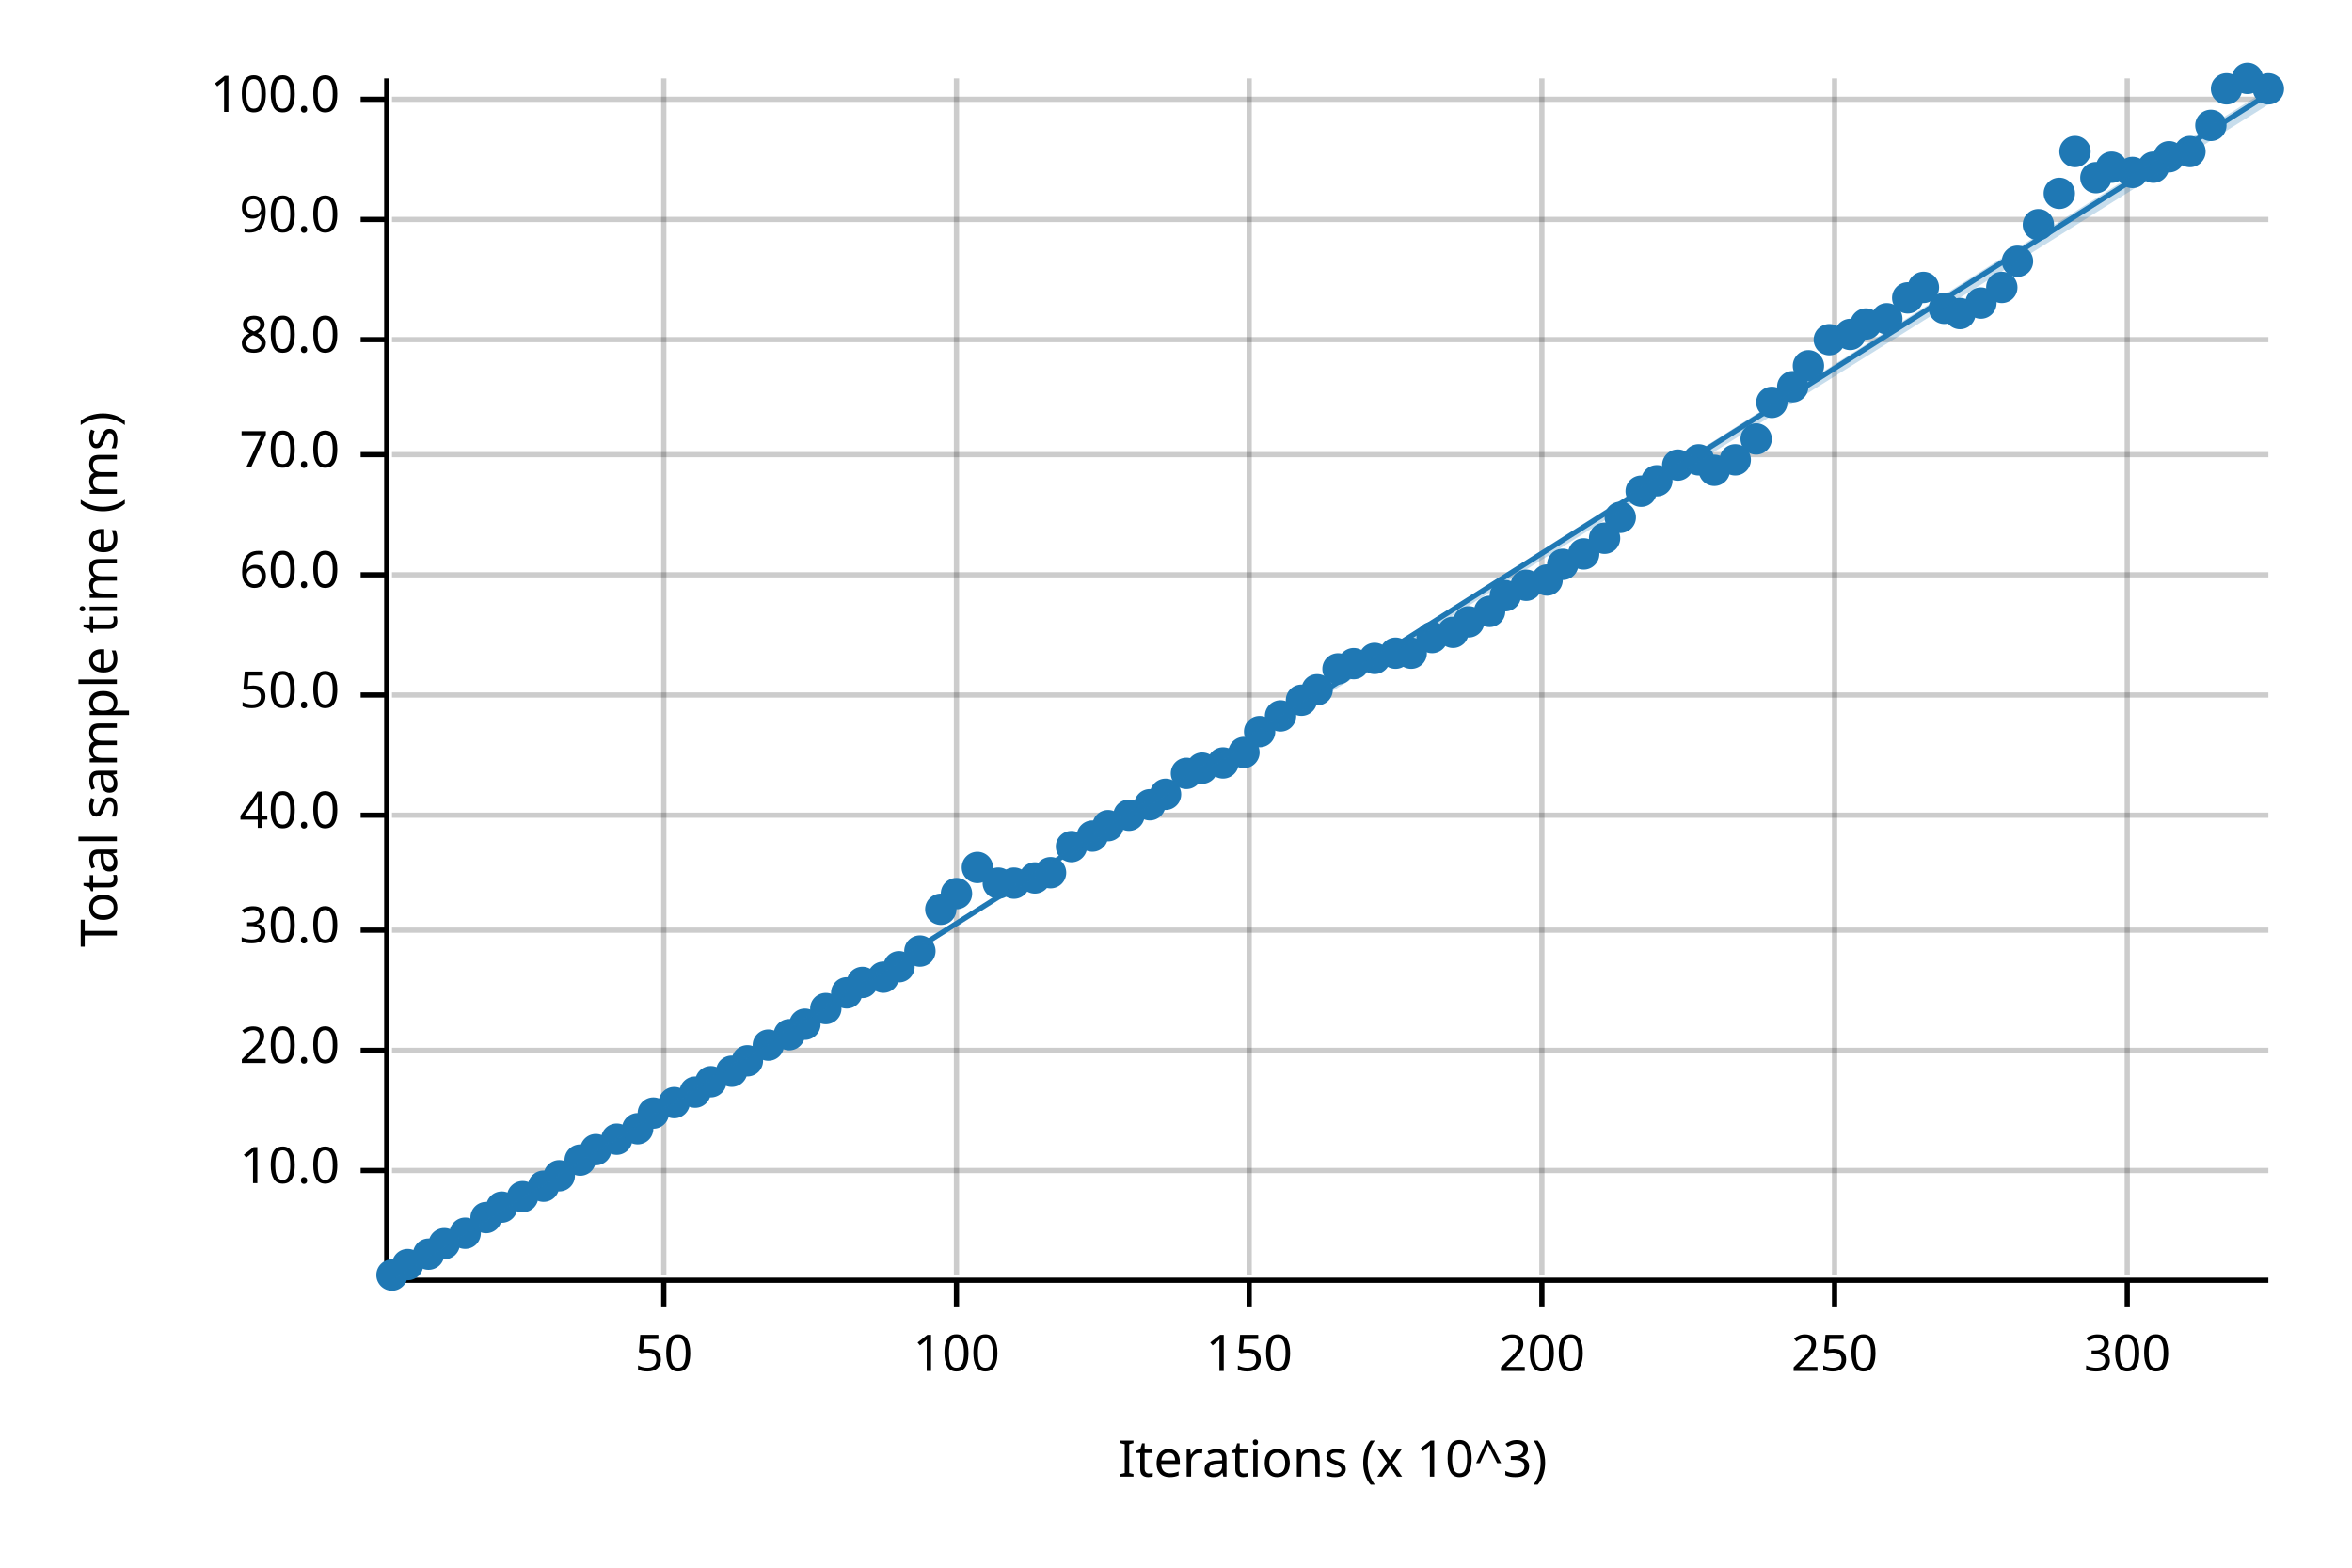
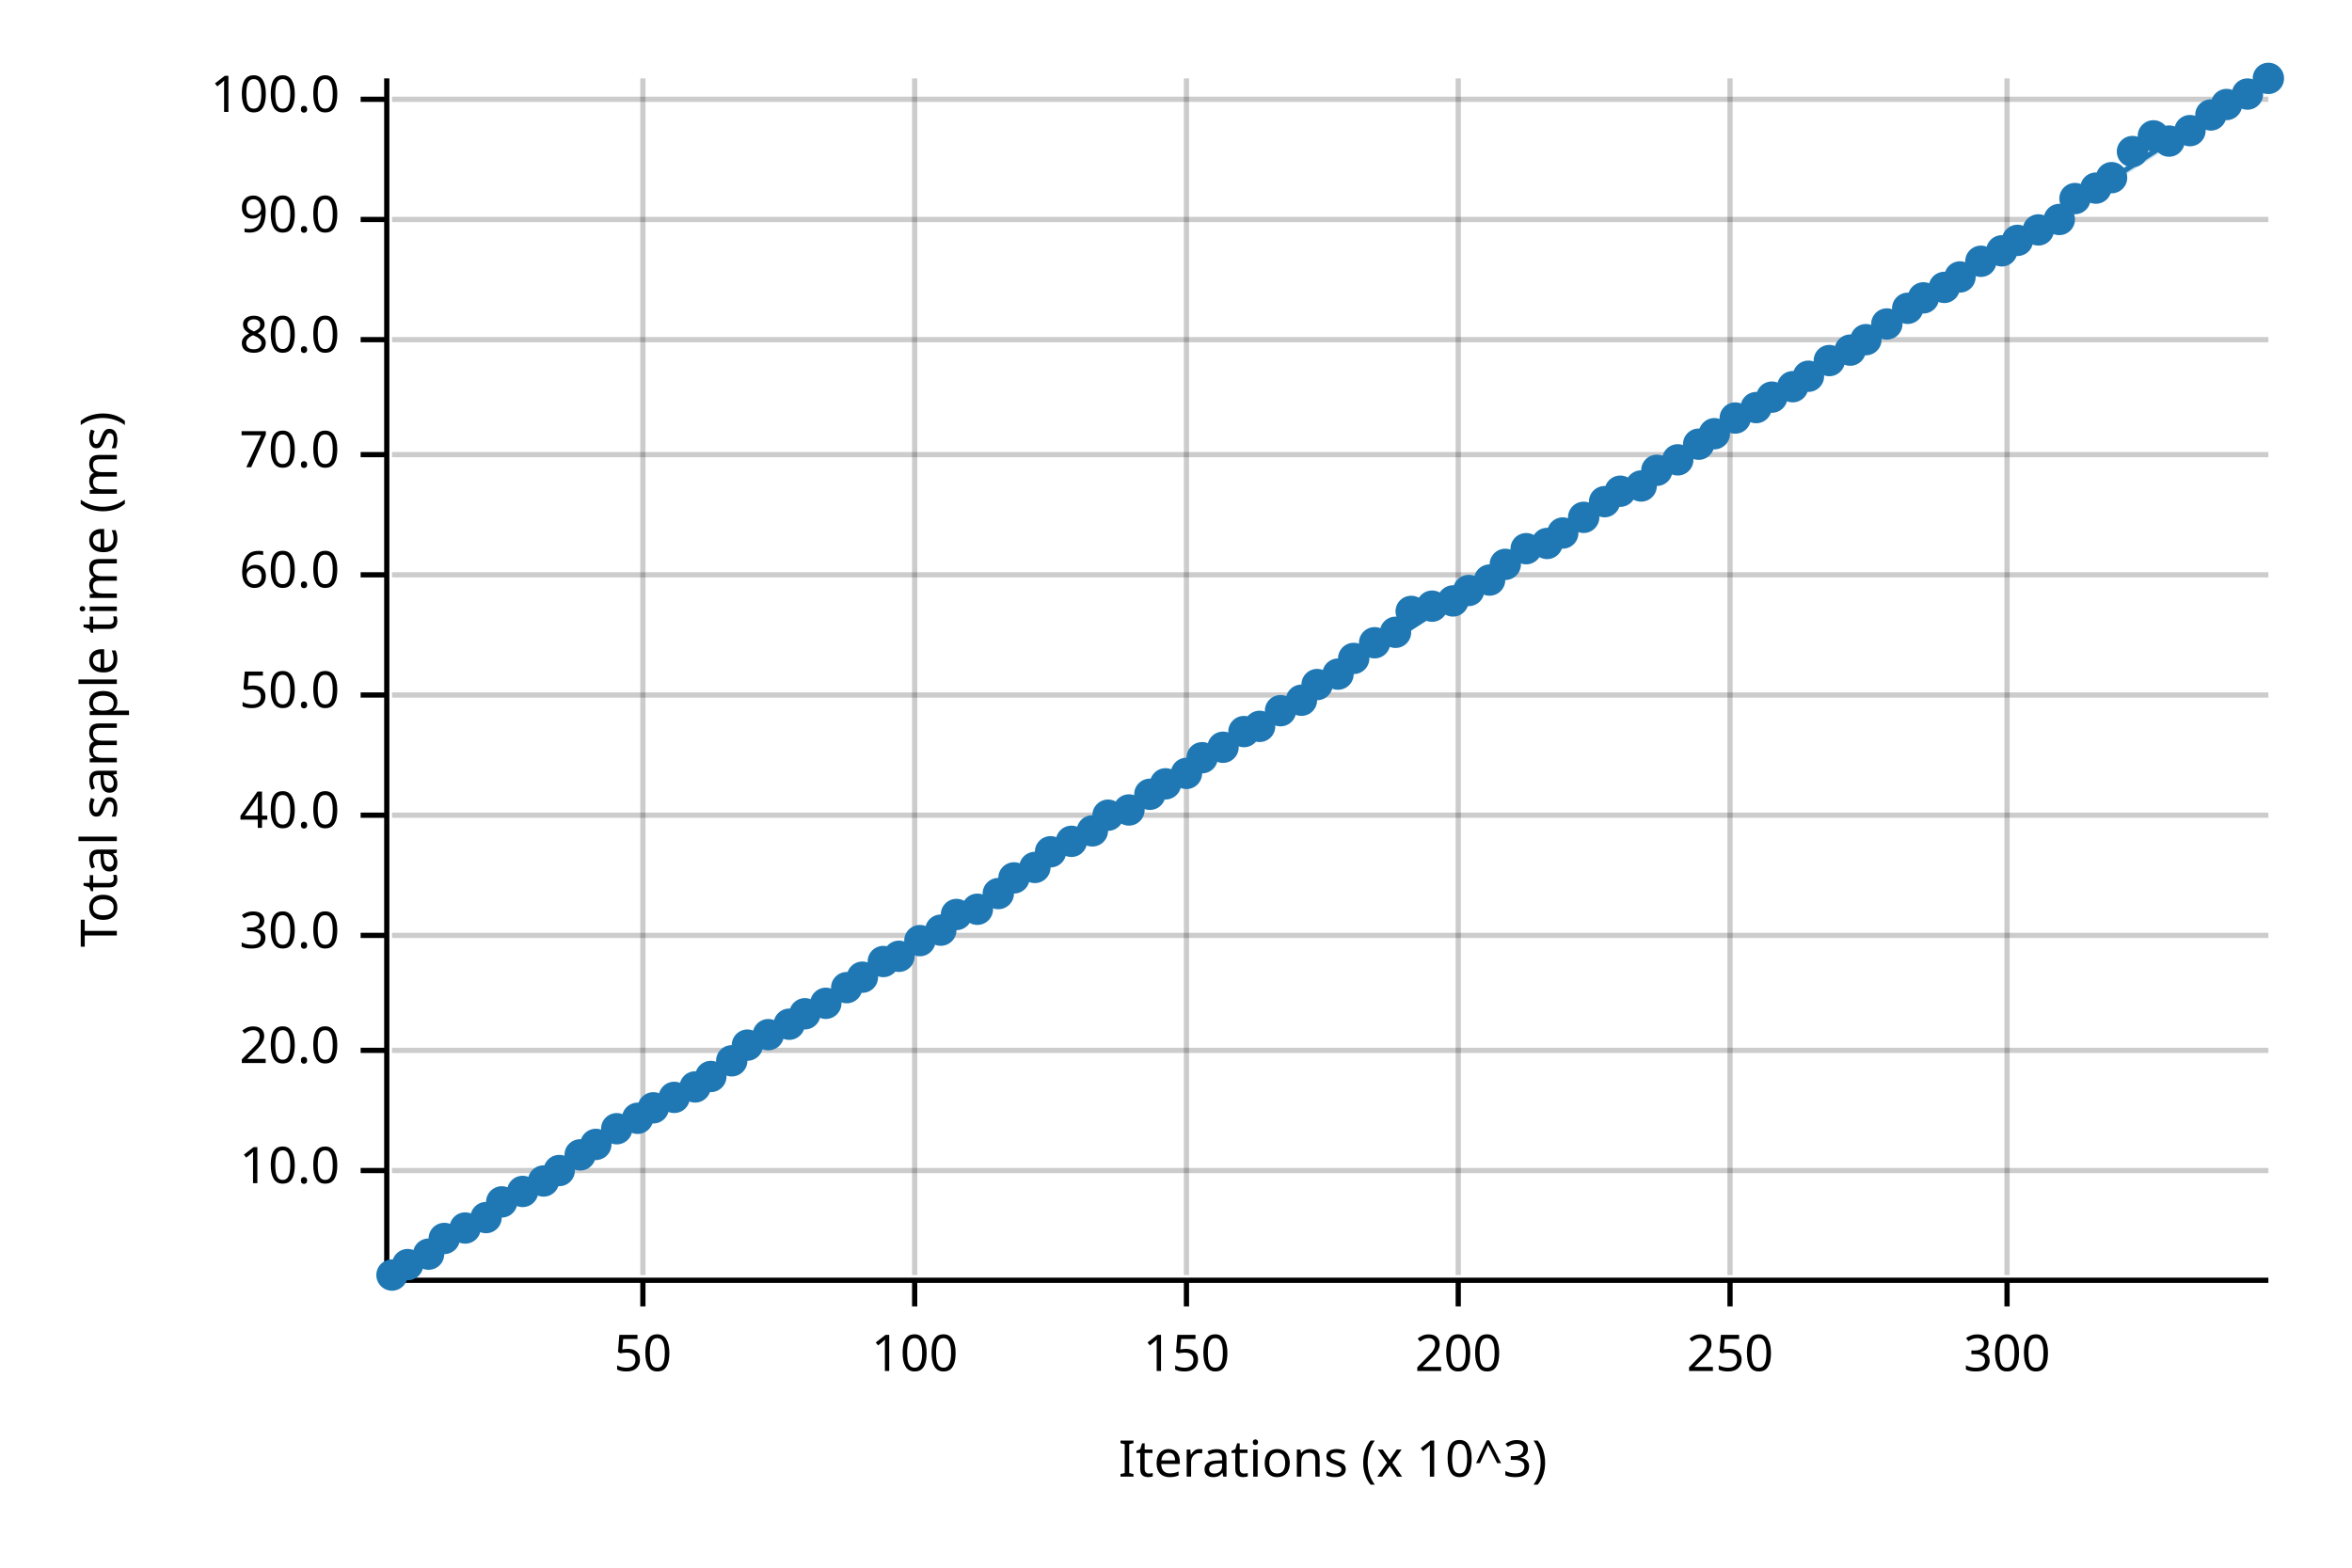
<svg xmlns="http://www.w3.org/2000/svg" width="450" height="300" viewBox="0 0 450 300">
  <text x="15" y="130" dy="0.76em" text-anchor="middle" font-family="sans-serif" font-size="9.677" opacity="1" fill="#000000" transform="rotate(270, 15, 130)">
Total sample time (ms)
</text>
  <text x="255" y="285" dy="-0.5ex" text-anchor="middle" font-family="sans-serif" font-size="9.677" opacity="1" fill="#000000">
Iterations (x 10^3)
</text>
-   <line opacity="0.2" stroke="#000000" stroke-width="1" x1="127" y1="244" x2="127" y2="15" />
-   <line opacity="0.2" stroke="#000000" stroke-width="1" x1="183" y1="244" x2="183" y2="15" />
-   <line opacity="0.2" stroke="#000000" stroke-width="1" x1="239" y1="244" x2="239" y2="15" />
-   <line opacity="0.2" stroke="#000000" stroke-width="1" x1="295" y1="244" x2="295" y2="15" />
-   <line opacity="0.2" stroke="#000000" stroke-width="1" x1="351" y1="244" x2="351" y2="15" />
-   <line opacity="0.2" stroke="#000000" stroke-width="1" x1="407" y1="244" x2="407" y2="15" />
+   <line opacity="0.2" stroke="#000000" stroke-width="1" x1="123" y1="244" x2="123" y2="15" />
+   <line opacity="0.2" stroke="#000000" stroke-width="1" x1="175" y1="244" x2="175" y2="15" />
+   <line opacity="0.2" stroke="#000000" stroke-width="1" x1="227" y1="244" x2="227" y2="15" />
+   <line opacity="0.2" stroke="#000000" stroke-width="1" x1="279" y1="244" x2="279" y2="15" />
+   <line opacity="0.2" stroke="#000000" stroke-width="1" x1="331" y1="244" x2="331" y2="15" />
+   <line opacity="0.2" stroke="#000000" stroke-width="1" x1="384" y1="244" x2="384" y2="15" />
  <line opacity="0.2" stroke="#000000" stroke-width="1" x1="75" y1="224" x2="434" y2="224" />
  <line opacity="0.2" stroke="#000000" stroke-width="1" x1="75" y1="201" x2="434" y2="201" />
-   <line opacity="0.2" stroke="#000000" stroke-width="1" x1="75" y1="178" x2="434" y2="178" />
+   <line opacity="0.2" stroke="#000000" stroke-width="1" x1="75" y1="179" x2="434" y2="179" />
  <line opacity="0.2" stroke="#000000" stroke-width="1" x1="75" y1="156" x2="434" y2="156" />
  <line opacity="0.2" stroke="#000000" stroke-width="1" x1="75" y1="133" x2="434" y2="133" />
  <line opacity="0.2" stroke="#000000" stroke-width="1" x1="75" y1="110" x2="434" y2="110" />
  <line opacity="0.2" stroke="#000000" stroke-width="1" x1="75" y1="87" x2="434" y2="87" />
  <line opacity="0.2" stroke="#000000" stroke-width="1" x1="75" y1="65" x2="434" y2="65" />
  <line opacity="0.2" stroke="#000000" stroke-width="1" x1="75" y1="42" x2="434" y2="42" />
  <line opacity="0.2" stroke="#000000" stroke-width="1" x1="75" y1="19" x2="434" y2="19" />
  <polyline fill="none" opacity="1" stroke="#000000" stroke-width="1" points="74,15 74,244 " />
  <text x="65" y="224" dy="0.5ex" text-anchor="end" font-family="sans-serif" font-size="9.677" opacity="1" fill="#000000">
10.0
</text>
  <polyline fill="none" opacity="1" stroke="#000000" stroke-width="1" points="69,224 74,224 " />
  <text x="65" y="201" dy="0.5ex" text-anchor="end" font-family="sans-serif" font-size="9.677" opacity="1" fill="#000000">
20.0
</text>
  <polyline fill="none" opacity="1" stroke="#000000" stroke-width="1" points="69,201 74,201 " />
-   <text x="65" y="178" dy="0.5ex" text-anchor="end" font-family="sans-serif" font-size="9.677" opacity="1" fill="#000000">
+   <text x="65" y="179" dy="0.5ex" text-anchor="end" font-family="sans-serif" font-size="9.677" opacity="1" fill="#000000">
30.0
</text>
-   <polyline fill="none" opacity="1" stroke="#000000" stroke-width="1" points="69,178 74,178 " />
+   <polyline fill="none" opacity="1" stroke="#000000" stroke-width="1" points="69,179 74,179 " />
  <text x="65" y="156" dy="0.5ex" text-anchor="end" font-family="sans-serif" font-size="9.677" opacity="1" fill="#000000">
40.0
</text>
  <polyline fill="none" opacity="1" stroke="#000000" stroke-width="1" points="69,156 74,156 " />
  <text x="65" y="133" dy="0.5ex" text-anchor="end" font-family="sans-serif" font-size="9.677" opacity="1" fill="#000000">
50.0
</text>
  <polyline fill="none" opacity="1" stroke="#000000" stroke-width="1" points="69,133 74,133 " />
  <text x="65" y="110" dy="0.5ex" text-anchor="end" font-family="sans-serif" font-size="9.677" opacity="1" fill="#000000">
60.0
</text>
  <polyline fill="none" opacity="1" stroke="#000000" stroke-width="1" points="69,110 74,110 " />
  <text x="65" y="87" dy="0.5ex" text-anchor="end" font-family="sans-serif" font-size="9.677" opacity="1" fill="#000000">
70.0
</text>
  <polyline fill="none" opacity="1" stroke="#000000" stroke-width="1" points="69,87 74,87 " />
  <text x="65" y="65" dy="0.5ex" text-anchor="end" font-family="sans-serif" font-size="9.677" opacity="1" fill="#000000">
80.0
</text>
  <polyline fill="none" opacity="1" stroke="#000000" stroke-width="1" points="69,65 74,65 " />
  <text x="65" y="42" dy="0.5ex" text-anchor="end" font-family="sans-serif" font-size="9.677" opacity="1" fill="#000000">
90.0
</text>
  <polyline fill="none" opacity="1" stroke="#000000" stroke-width="1" points="69,42 74,42 " />
  <text x="65" y="19" dy="0.5ex" text-anchor="end" font-family="sans-serif" font-size="9.677" opacity="1" fill="#000000">
100.0
</text>
  <polyline fill="none" opacity="1" stroke="#000000" stroke-width="1" points="69,19 74,19 " />
  <polyline fill="none" opacity="1" stroke="#000000" stroke-width="1" points="75,245 434,245 " />
-   <text x="127" y="255" dy="0.76em" text-anchor="middle" font-family="sans-serif" font-size="9.677" opacity="1" fill="#000000">
+   <text x="123" y="255" dy="0.76em" text-anchor="middle" font-family="sans-serif" font-size="9.677" opacity="1" fill="#000000">
50
</text>
-   <polyline fill="none" opacity="1" stroke="#000000" stroke-width="1" points="127,245 127,250 " />
-   <text x="183" y="255" dy="0.76em" text-anchor="middle" font-family="sans-serif" font-size="9.677" opacity="1" fill="#000000">
+   <polyline fill="none" opacity="1" stroke="#000000" stroke-width="1" points="123,245 123,250 " />
+   <text x="175" y="255" dy="0.76em" text-anchor="middle" font-family="sans-serif" font-size="9.677" opacity="1" fill="#000000">
100
</text>
-   <polyline fill="none" opacity="1" stroke="#000000" stroke-width="1" points="183,245 183,250 " />
-   <text x="239" y="255" dy="0.76em" text-anchor="middle" font-family="sans-serif" font-size="9.677" opacity="1" fill="#000000">
+   <polyline fill="none" opacity="1" stroke="#000000" stroke-width="1" points="175,245 175,250 " />
+   <text x="227" y="255" dy="0.76em" text-anchor="middle" font-family="sans-serif" font-size="9.677" opacity="1" fill="#000000">
150
</text>
-   <polyline fill="none" opacity="1" stroke="#000000" stroke-width="1" points="239,245 239,250 " />
-   <text x="295" y="255" dy="0.76em" text-anchor="middle" font-family="sans-serif" font-size="9.677" opacity="1" fill="#000000">
+   <polyline fill="none" opacity="1" stroke="#000000" stroke-width="1" points="227,245 227,250 " />
+   <text x="279" y="255" dy="0.76em" text-anchor="middle" font-family="sans-serif" font-size="9.677" opacity="1" fill="#000000">
200
</text>
-   <polyline fill="none" opacity="1" stroke="#000000" stroke-width="1" points="295,245 295,250 " />
-   <text x="351" y="255" dy="0.76em" text-anchor="middle" font-family="sans-serif" font-size="9.677" opacity="1" fill="#000000">
+   <polyline fill="none" opacity="1" stroke="#000000" stroke-width="1" points="279,245 279,250 " />
+   <text x="331" y="255" dy="0.76em" text-anchor="middle" font-family="sans-serif" font-size="9.677" opacity="1" fill="#000000">
250
</text>
-   <polyline fill="none" opacity="1" stroke="#000000" stroke-width="1" points="351,245 351,250 " />
-   <text x="407" y="255" dy="0.76em" text-anchor="middle" font-family="sans-serif" font-size="9.677" opacity="1" fill="#000000">
+   <polyline fill="none" opacity="1" stroke="#000000" stroke-width="1" points="331,245 331,250 " />
+   <text x="384" y="255" dy="0.76em" text-anchor="middle" font-family="sans-serif" font-size="9.677" opacity="1" fill="#000000">
300
</text>
-   <polyline fill="none" opacity="1" stroke="#000000" stroke-width="1" points="407,245 407,250 " />
+   <polyline fill="none" opacity="1" stroke="#000000" stroke-width="1" points="384,245 384,250 " />
  <circle cx="75" cy="244" r="3" opacity="1" fill="#1F78B4" stroke="none" stroke-width="1" />
  <circle cx="78" cy="242" r="3" opacity="1" fill="#1F78B4" stroke="none" stroke-width="1" />
  <circle cx="82" cy="240" r="3" opacity="1" fill="#1F78B4" stroke="none" stroke-width="1" />
-   <circle cx="85" cy="238" r="3" opacity="1" fill="#1F78B4" stroke="none" stroke-width="1" />
-   <circle cx="89" cy="236" r="3" opacity="1" fill="#1F78B4" stroke="none" stroke-width="1" />
+   <circle cx="85" cy="237" r="3" opacity="1" fill="#1F78B4" stroke="none" stroke-width="1" />
+   <circle cx="89" cy="235" r="3" opacity="1" fill="#1F78B4" stroke="none" stroke-width="1" />
  <circle cx="93" cy="233" r="3" opacity="1" fill="#1F78B4" stroke="none" stroke-width="1" />
-   <circle cx="96" cy="231" r="3" opacity="1" fill="#1F78B4" stroke="none" stroke-width="1" />
-   <circle cx="100" cy="229" r="3" opacity="1" fill="#1F78B4" stroke="none" stroke-width="1" />
-   <circle cx="104" cy="227" r="3" opacity="1" fill="#1F78B4" stroke="none" stroke-width="1" />
-   <circle cx="107" cy="225" r="3" opacity="1" fill="#1F78B4" stroke="none" stroke-width="1" />
-   <circle cx="111" cy="222" r="3" opacity="1" fill="#1F78B4" stroke="none" stroke-width="1" />
-   <circle cx="114" cy="220" r="3" opacity="1" fill="#1F78B4" stroke="none" stroke-width="1" />
-   <circle cx="118" cy="218" r="3" opacity="1" fill="#1F78B4" stroke="none" stroke-width="1" />
-   <circle cx="122" cy="216" r="3" opacity="1" fill="#1F78B4" stroke="none" stroke-width="1" />
-   <circle cx="125" cy="213" r="3" opacity="1" fill="#1F78B4" stroke="none" stroke-width="1" />
-   <circle cx="129" cy="211" r="3" opacity="1" fill="#1F78B4" stroke="none" stroke-width="1" />
-   <circle cx="133" cy="209" r="3" opacity="1" fill="#1F78B4" stroke="none" stroke-width="1" />
-   <circle cx="136" cy="207" r="3" opacity="1" fill="#1F78B4" stroke="none" stroke-width="1" />
-   <circle cx="140" cy="205" r="3" opacity="1" fill="#1F78B4" stroke="none" stroke-width="1" />
-   <circle cx="143" cy="203" r="3" opacity="1" fill="#1F78B4" stroke="none" stroke-width="1" />
-   <circle cx="147" cy="200" r="3" opacity="1" fill="#1F78B4" stroke="none" stroke-width="1" />
-   <circle cx="151" cy="198" r="3" opacity="1" fill="#1F78B4" stroke="none" stroke-width="1" />
-   <circle cx="154" cy="196" r="3" opacity="1" fill="#1F78B4" stroke="none" stroke-width="1" />
-   <circle cx="158" cy="193" r="3" opacity="1" fill="#1F78B4" stroke="none" stroke-width="1" />
-   <circle cx="162" cy="190" r="3" opacity="1" fill="#1F78B4" stroke="none" stroke-width="1" />
-   <circle cx="165" cy="188" r="3" opacity="1" fill="#1F78B4" stroke="none" stroke-width="1" />
-   <circle cx="169" cy="187" r="3" opacity="1" fill="#1F78B4" stroke="none" stroke-width="1" />
-   <circle cx="172" cy="185" r="3" opacity="1" fill="#1F78B4" stroke="none" stroke-width="1" />
-   <circle cx="176" cy="182" r="3" opacity="1" fill="#1F78B4" stroke="none" stroke-width="1" />
-   <circle cx="180" cy="174" r="3" opacity="1" fill="#1F78B4" stroke="none" stroke-width="1" />
-   <circle cx="183" cy="171" r="3" opacity="1" fill="#1F78B4" stroke="none" stroke-width="1" />
-   <circle cx="187" cy="166" r="3" opacity="1" fill="#1F78B4" stroke="none" stroke-width="1" />
-   <circle cx="191" cy="169" r="3" opacity="1" fill="#1F78B4" stroke="none" stroke-width="1" />
-   <circle cx="194" cy="169" r="3" opacity="1" fill="#1F78B4" stroke="none" stroke-width="1" />
-   <circle cx="198" cy="168" r="3" opacity="1" fill="#1F78B4" stroke="none" stroke-width="1" />
-   <circle cx="201" cy="167" r="3" opacity="1" fill="#1F78B4" stroke="none" stroke-width="1" />
-   <circle cx="205" cy="162" r="3" opacity="1" fill="#1F78B4" stroke="none" stroke-width="1" />
-   <circle cx="209" cy="160" r="3" opacity="1" fill="#1F78B4" stroke="none" stroke-width="1" />
-   <circle cx="212" cy="158" r="3" opacity="1" fill="#1F78B4" stroke="none" stroke-width="1" />
-   <circle cx="216" cy="156" r="3" opacity="1" fill="#1F78B4" stroke="none" stroke-width="1" />
-   <circle cx="220" cy="154" r="3" opacity="1" fill="#1F78B4" stroke="none" stroke-width="1" />
-   <circle cx="223" cy="152" r="3" opacity="1" fill="#1F78B4" stroke="none" stroke-width="1" />
+   <circle cx="96" cy="230" r="3" opacity="1" fill="#1F78B4" stroke="none" stroke-width="1" />
+   <circle cx="100" cy="228" r="3" opacity="1" fill="#1F78B4" stroke="none" stroke-width="1" />
+   <circle cx="104" cy="226" r="3" opacity="1" fill="#1F78B4" stroke="none" stroke-width="1" />
+   <circle cx="107" cy="224" r="3" opacity="1" fill="#1F78B4" stroke="none" stroke-width="1" />
+   <circle cx="111" cy="221" r="3" opacity="1" fill="#1F78B4" stroke="none" stroke-width="1" />
+   <circle cx="114" cy="219" r="3" opacity="1" fill="#1F78B4" stroke="none" stroke-width="1" />
+   <circle cx="118" cy="216" r="3" opacity="1" fill="#1F78B4" stroke="none" stroke-width="1" />
+   <circle cx="122" cy="214" r="3" opacity="1" fill="#1F78B4" stroke="none" stroke-width="1" />
+   <circle cx="125" cy="212" r="3" opacity="1" fill="#1F78B4" stroke="none" stroke-width="1" />
+   <circle cx="129" cy="210" r="3" opacity="1" fill="#1F78B4" stroke="none" stroke-width="1" />
+   <circle cx="133" cy="208" r="3" opacity="1" fill="#1F78B4" stroke="none" stroke-width="1" />
+   <circle cx="136" cy="206" r="3" opacity="1" fill="#1F78B4" stroke="none" stroke-width="1" />
+   <circle cx="140" cy="203" r="3" opacity="1" fill="#1F78B4" stroke="none" stroke-width="1" />
+   <circle cx="143" cy="200" r="3" opacity="1" fill="#1F78B4" stroke="none" stroke-width="1" />
+   <circle cx="147" cy="198" r="3" opacity="1" fill="#1F78B4" stroke="none" stroke-width="1" />
+   <circle cx="151" cy="196" r="3" opacity="1" fill="#1F78B4" stroke="none" stroke-width="1" />
+   <circle cx="154" cy="194" r="3" opacity="1" fill="#1F78B4" stroke="none" stroke-width="1" />
+   <circle cx="158" cy="192" r="3" opacity="1" fill="#1F78B4" stroke="none" stroke-width="1" />
+   <circle cx="162" cy="189" r="3" opacity="1" fill="#1F78B4" stroke="none" stroke-width="1" />
+   <circle cx="165" cy="187" r="3" opacity="1" fill="#1F78B4" stroke="none" stroke-width="1" />
+   <circle cx="169" cy="184" r="3" opacity="1" fill="#1F78B4" stroke="none" stroke-width="1" />
+   <circle cx="172" cy="183" r="3" opacity="1" fill="#1F78B4" stroke="none" stroke-width="1" />
+   <circle cx="176" cy="180" r="3" opacity="1" fill="#1F78B4" stroke="none" stroke-width="1" />
+   <circle cx="180" cy="178" r="3" opacity="1" fill="#1F78B4" stroke="none" stroke-width="1" />
+   <circle cx="183" cy="175" r="3" opacity="1" fill="#1F78B4" stroke="none" stroke-width="1" />
+   <circle cx="187" cy="174" r="3" opacity="1" fill="#1F78B4" stroke="none" stroke-width="1" />
+   <circle cx="191" cy="171" r="3" opacity="1" fill="#1F78B4" stroke="none" stroke-width="1" />
+   <circle cx="194" cy="168" r="3" opacity="1" fill="#1F78B4" stroke="none" stroke-width="1" />
+   <circle cx="198" cy="166" r="3" opacity="1" fill="#1F78B4" stroke="none" stroke-width="1" />
+   <circle cx="201" cy="163" r="3" opacity="1" fill="#1F78B4" stroke="none" stroke-width="1" />
+   <circle cx="205" cy="161" r="3" opacity="1" fill="#1F78B4" stroke="none" stroke-width="1" />
+   <circle cx="209" cy="159" r="3" opacity="1" fill="#1F78B4" stroke="none" stroke-width="1" />
+   <circle cx="212" cy="156" r="3" opacity="1" fill="#1F78B4" stroke="none" stroke-width="1" />
+   <circle cx="216" cy="155" r="3" opacity="1" fill="#1F78B4" stroke="none" stroke-width="1" />
+   <circle cx="220" cy="152" r="3" opacity="1" fill="#1F78B4" stroke="none" stroke-width="1" />
+   <circle cx="223" cy="150" r="3" opacity="1" fill="#1F78B4" stroke="none" stroke-width="1" />
  <circle cx="227" cy="148" r="3" opacity="1" fill="#1F78B4" stroke="none" stroke-width="1" />
-   <circle cx="230" cy="147" r="3" opacity="1" fill="#1F78B4" stroke="none" stroke-width="1" />
-   <circle cx="234" cy="146" r="3" opacity="1" fill="#1F78B4" stroke="none" stroke-width="1" />
-   <circle cx="238" cy="144" r="3" opacity="1" fill="#1F78B4" stroke="none" stroke-width="1" />
-   <circle cx="241" cy="140" r="3" opacity="1" fill="#1F78B4" stroke="none" stroke-width="1" />
-   <circle cx="245" cy="137" r="3" opacity="1" fill="#1F78B4" stroke="none" stroke-width="1" />
+   <circle cx="230" cy="145" r="3" opacity="1" fill="#1F78B4" stroke="none" stroke-width="1" />
+   <circle cx="234" cy="143" r="3" opacity="1" fill="#1F78B4" stroke="none" stroke-width="1" />
+   <circle cx="238" cy="140" r="3" opacity="1" fill="#1F78B4" stroke="none" stroke-width="1" />
+   <circle cx="241" cy="139" r="3" opacity="1" fill="#1F78B4" stroke="none" stroke-width="1" />
+   <circle cx="245" cy="136" r="3" opacity="1" fill="#1F78B4" stroke="none" stroke-width="1" />
  <circle cx="249" cy="134" r="3" opacity="1" fill="#1F78B4" stroke="none" stroke-width="1" />
-   <circle cx="252" cy="132" r="3" opacity="1" fill="#1F78B4" stroke="none" stroke-width="1" />
-   <circle cx="256" cy="128" r="3" opacity="1" fill="#1F78B4" stroke="none" stroke-width="1" />
-   <circle cx="259" cy="127" r="3" opacity="1" fill="#1F78B4" stroke="none" stroke-width="1" />
-   <circle cx="263" cy="126" r="3" opacity="1" fill="#1F78B4" stroke="none" stroke-width="1" />
-   <circle cx="267" cy="125" r="3" opacity="1" fill="#1F78B4" stroke="none" stroke-width="1" />
-   <circle cx="270" cy="125" r="3" opacity="1" fill="#1F78B4" stroke="none" stroke-width="1" />
-   <circle cx="274" cy="122" r="3" opacity="1" fill="#1F78B4" stroke="none" stroke-width="1" />
-   <circle cx="278" cy="121" r="3" opacity="1" fill="#1F78B4" stroke="none" stroke-width="1" />
-   <circle cx="281" cy="119" r="3" opacity="1" fill="#1F78B4" stroke="none" stroke-width="1" />
-   <circle cx="285" cy="117" r="3" opacity="1" fill="#1F78B4" stroke="none" stroke-width="1" />
-   <circle cx="288" cy="114" r="3" opacity="1" fill="#1F78B4" stroke="none" stroke-width="1" />
-   <circle cx="292" cy="112" r="3" opacity="1" fill="#1F78B4" stroke="none" stroke-width="1" />
-   <circle cx="296" cy="111" r="3" opacity="1" fill="#1F78B4" stroke="none" stroke-width="1" />
-   <circle cx="299" cy="108" r="3" opacity="1" fill="#1F78B4" stroke="none" stroke-width="1" />
-   <circle cx="303" cy="106" r="3" opacity="1" fill="#1F78B4" stroke="none" stroke-width="1" />
-   <circle cx="307" cy="103" r="3" opacity="1" fill="#1F78B4" stroke="none" stroke-width="1" />
-   <circle cx="310" cy="99" r="3" opacity="1" fill="#1F78B4" stroke="none" stroke-width="1" />
-   <circle cx="314" cy="94" r="3" opacity="1" fill="#1F78B4" stroke="none" stroke-width="1" />
-   <circle cx="317" cy="92" r="3" opacity="1" fill="#1F78B4" stroke="none" stroke-width="1" />
-   <circle cx="321" cy="89" r="3" opacity="1" fill="#1F78B4" stroke="none" stroke-width="1" />
-   <circle cx="325" cy="88" r="3" opacity="1" fill="#1F78B4" stroke="none" stroke-width="1" />
-   <circle cx="328" cy="90" r="3" opacity="1" fill="#1F78B4" stroke="none" stroke-width="1" />
-   <circle cx="332" cy="88" r="3" opacity="1" fill="#1F78B4" stroke="none" stroke-width="1" />
-   <circle cx="336" cy="84" r="3" opacity="1" fill="#1F78B4" stroke="none" stroke-width="1" />
-   <circle cx="339" cy="77" r="3" opacity="1" fill="#1F78B4" stroke="none" stroke-width="1" />
+   <circle cx="252" cy="131" r="3" opacity="1" fill="#1F78B4" stroke="none" stroke-width="1" />
+   <circle cx="256" cy="129" r="3" opacity="1" fill="#1F78B4" stroke="none" stroke-width="1" />
+   <circle cx="259" cy="126" r="3" opacity="1" fill="#1F78B4" stroke="none" stroke-width="1" />
+   <circle cx="263" cy="123" r="3" opacity="1" fill="#1F78B4" stroke="none" stroke-width="1" />
+   <circle cx="267" cy="121" r="3" opacity="1" fill="#1F78B4" stroke="none" stroke-width="1" />
+   <circle cx="270" cy="117" r="3" opacity="1" fill="#1F78B4" stroke="none" stroke-width="1" />
+   <circle cx="274" cy="116" r="3" opacity="1" fill="#1F78B4" stroke="none" stroke-width="1" />
+   <circle cx="278" cy="115" r="3" opacity="1" fill="#1F78B4" stroke="none" stroke-width="1" />
+   <circle cx="281" cy="113" r="3" opacity="1" fill="#1F78B4" stroke="none" stroke-width="1" />
+   <circle cx="285" cy="111" r="3" opacity="1" fill="#1F78B4" stroke="none" stroke-width="1" />
+   <circle cx="288" cy="108" r="3" opacity="1" fill="#1F78B4" stroke="none" stroke-width="1" />
+   <circle cx="292" cy="105" r="3" opacity="1" fill="#1F78B4" stroke="none" stroke-width="1" />
+   <circle cx="296" cy="104" r="3" opacity="1" fill="#1F78B4" stroke="none" stroke-width="1" />
+   <circle cx="299" cy="102" r="3" opacity="1" fill="#1F78B4" stroke="none" stroke-width="1" />
+   <circle cx="303" cy="99" r="3" opacity="1" fill="#1F78B4" stroke="none" stroke-width="1" />
+   <circle cx="307" cy="96" r="3" opacity="1" fill="#1F78B4" stroke="none" stroke-width="1" />
+   <circle cx="310" cy="94" r="3" opacity="1" fill="#1F78B4" stroke="none" stroke-width="1" />
+   <circle cx="314" cy="93" r="3" opacity="1" fill="#1F78B4" stroke="none" stroke-width="1" />
+   <circle cx="317" cy="90" r="3" opacity="1" fill="#1F78B4" stroke="none" stroke-width="1" />
+   <circle cx="321" cy="88" r="3" opacity="1" fill="#1F78B4" stroke="none" stroke-width="1" />
+   <circle cx="325" cy="85" r="3" opacity="1" fill="#1F78B4" stroke="none" stroke-width="1" />
+   <circle cx="328" cy="83" r="3" opacity="1" fill="#1F78B4" stroke="none" stroke-width="1" />
+   <circle cx="332" cy="80" r="3" opacity="1" fill="#1F78B4" stroke="none" stroke-width="1" />
+   <circle cx="336" cy="78" r="3" opacity="1" fill="#1F78B4" stroke="none" stroke-width="1" />
+   <circle cx="339" cy="76" r="3" opacity="1" fill="#1F78B4" stroke="none" stroke-width="1" />
  <circle cx="343" cy="74" r="3" opacity="1" fill="#1F78B4" stroke="none" stroke-width="1" />
-   <circle cx="346" cy="70" r="3" opacity="1" fill="#1F78B4" stroke="none" stroke-width="1" />
-   <circle cx="350" cy="65" r="3" opacity="1" fill="#1F78B4" stroke="none" stroke-width="1" />
-   <circle cx="354" cy="64" r="3" opacity="1" fill="#1F78B4" stroke="none" stroke-width="1" />
-   <circle cx="357" cy="62" r="3" opacity="1" fill="#1F78B4" stroke="none" stroke-width="1" />
-   <circle cx="361" cy="61" r="3" opacity="1" fill="#1F78B4" stroke="none" stroke-width="1" />
-   <circle cx="365" cy="57" r="3" opacity="1" fill="#1F78B4" stroke="none" stroke-width="1" />
-   <circle cx="368" cy="55" r="3" opacity="1" fill="#1F78B4" stroke="none" stroke-width="1" />
-   <circle cx="372" cy="59" r="3" opacity="1" fill="#1F78B4" stroke="none" stroke-width="1" />
-   <circle cx="375" cy="60" r="3" opacity="1" fill="#1F78B4" stroke="none" stroke-width="1" />
-   <circle cx="379" cy="58" r="3" opacity="1" fill="#1F78B4" stroke="none" stroke-width="1" />
-   <circle cx="383" cy="55" r="3" opacity="1" fill="#1F78B4" stroke="none" stroke-width="1" />
-   <circle cx="386" cy="50" r="3" opacity="1" fill="#1F78B4" stroke="none" stroke-width="1" />
-   <circle cx="390" cy="43" r="3" opacity="1" fill="#1F78B4" stroke="none" stroke-width="1" />
-   <circle cx="394" cy="37" r="3" opacity="1" fill="#1F78B4" stroke="none" stroke-width="1" />
-   <circle cx="397" cy="29" r="3" opacity="1" fill="#1F78B4" stroke="none" stroke-width="1" />
-   <circle cx="401" cy="34" r="3" opacity="1" fill="#1F78B4" stroke="none" stroke-width="1" />
-   <circle cx="404" cy="32" r="3" opacity="1" fill="#1F78B4" stroke="none" stroke-width="1" />
-   <circle cx="408" cy="33" r="3" opacity="1" fill="#1F78B4" stroke="none" stroke-width="1" />
-   <circle cx="412" cy="32" r="3" opacity="1" fill="#1F78B4" stroke="none" stroke-width="1" />
-   <circle cx="415" cy="30" r="3" opacity="1" fill="#1F78B4" stroke="none" stroke-width="1" />
-   <circle cx="419" cy="29" r="3" opacity="1" fill="#1F78B4" stroke="none" stroke-width="1" />
-   <circle cx="423" cy="24" r="3" opacity="1" fill="#1F78B4" stroke="none" stroke-width="1" />
-   <circle cx="426" cy="17" r="3" opacity="1" fill="#1F78B4" stroke="none" stroke-width="1" />
-   <circle cx="430" cy="15" r="3" opacity="1" fill="#1F78B4" stroke="none" stroke-width="1" />
-   <circle cx="434" cy="17" r="3" opacity="1" fill="#1F78B4" stroke="none" stroke-width="1" />
-   <polyline fill="none" opacity="1" stroke="#1F78B4" stroke-width="1" points="75,245 434,18 " />
-   <polygon opacity="0.25" fill="#1F78B4" points="75,245 434,20 434,17 " />
+   <circle cx="346" cy="72" r="3" opacity="1" fill="#1F78B4" stroke="none" stroke-width="1" />
+   <circle cx="350" cy="69" r="3" opacity="1" fill="#1F78B4" stroke="none" stroke-width="1" />
+   <circle cx="354" cy="67" r="3" opacity="1" fill="#1F78B4" stroke="none" stroke-width="1" />
+   <circle cx="357" cy="65" r="3" opacity="1" fill="#1F78B4" stroke="none" stroke-width="1" />
+   <circle cx="361" cy="62" r="3" opacity="1" fill="#1F78B4" stroke="none" stroke-width="1" />
+   <circle cx="365" cy="59" r="3" opacity="1" fill="#1F78B4" stroke="none" stroke-width="1" />
+   <circle cx="368" cy="57" r="3" opacity="1" fill="#1F78B4" stroke="none" stroke-width="1" />
+   <circle cx="372" cy="55" r="3" opacity="1" fill="#1F78B4" stroke="none" stroke-width="1" />
+   <circle cx="375" cy="53" r="3" opacity="1" fill="#1F78B4" stroke="none" stroke-width="1" />
+   <circle cx="379" cy="50" r="3" opacity="1" fill="#1F78B4" stroke="none" stroke-width="1" />
+   <circle cx="383" cy="48" r="3" opacity="1" fill="#1F78B4" stroke="none" stroke-width="1" />
+   <circle cx="386" cy="46" r="3" opacity="1" fill="#1F78B4" stroke="none" stroke-width="1" />
+   <circle cx="390" cy="44" r="3" opacity="1" fill="#1F78B4" stroke="none" stroke-width="1" />
+   <circle cx="394" cy="42" r="3" opacity="1" fill="#1F78B4" stroke="none" stroke-width="1" />
+   <circle cx="397" cy="38" r="3" opacity="1" fill="#1F78B4" stroke="none" stroke-width="1" />
+   <circle cx="401" cy="36" r="3" opacity="1" fill="#1F78B4" stroke="none" stroke-width="1" />
+   <circle cx="404" cy="34" r="3" opacity="1" fill="#1F78B4" stroke="none" stroke-width="1" />
+   <circle cx="408" cy="29" r="3" opacity="1" fill="#1F78B4" stroke="none" stroke-width="1" />
+   <circle cx="412" cy="26" r="3" opacity="1" fill="#1F78B4" stroke="none" stroke-width="1" />
+   <circle cx="415" cy="27" r="3" opacity="1" fill="#1F78B4" stroke="none" stroke-width="1" />
+   <circle cx="419" cy="25" r="3" opacity="1" fill="#1F78B4" stroke="none" stroke-width="1" />
+   <circle cx="423" cy="22" r="3" opacity="1" fill="#1F78B4" stroke="none" stroke-width="1" />
+   <circle cx="426" cy="20" r="3" opacity="1" fill="#1F78B4" stroke="none" stroke-width="1" />
+   <circle cx="430" cy="18" r="3" opacity="1" fill="#1F78B4" stroke="none" stroke-width="1" />
+   <circle cx="434" cy="15" r="3" opacity="1" fill="#1F78B4" stroke="none" stroke-width="1" />
+   <polyline fill="none" opacity="1" stroke="#1F78B4" stroke-width="1" points="75,245 434,15 " />
+   <polygon opacity="0.25" fill="#1F78B4" points="75,245 434,16 434,15 " />
</svg>
